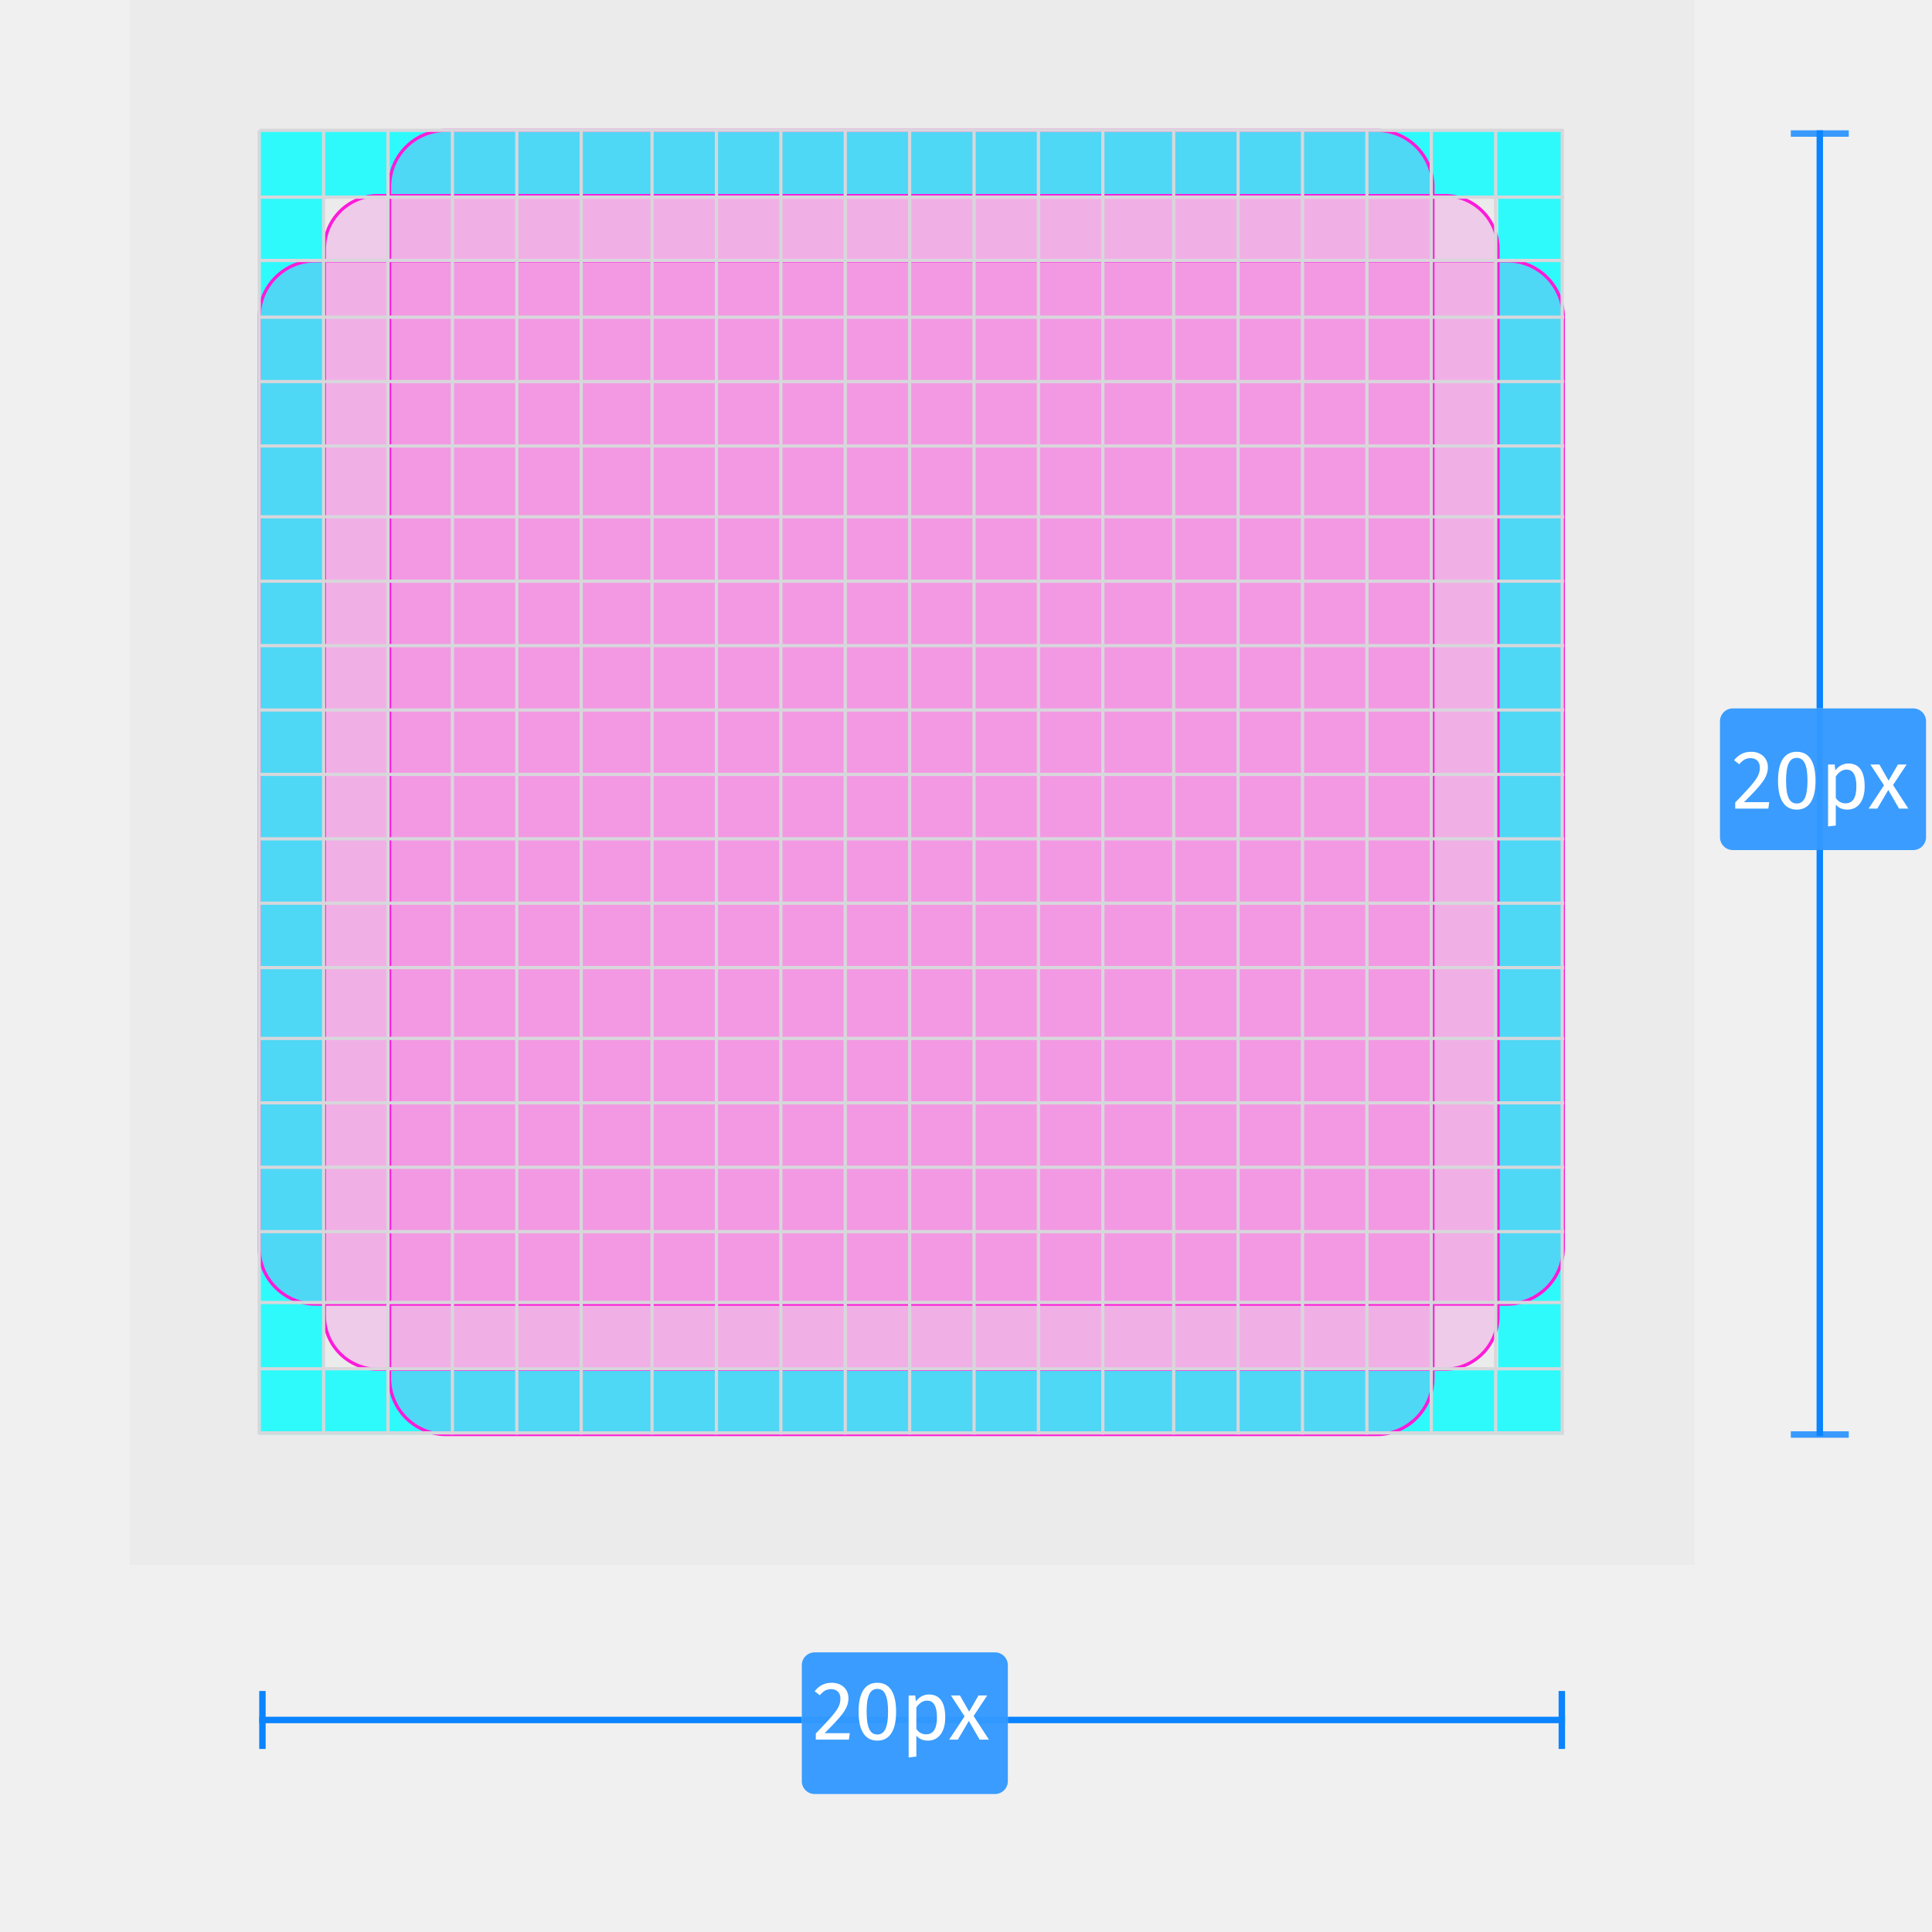
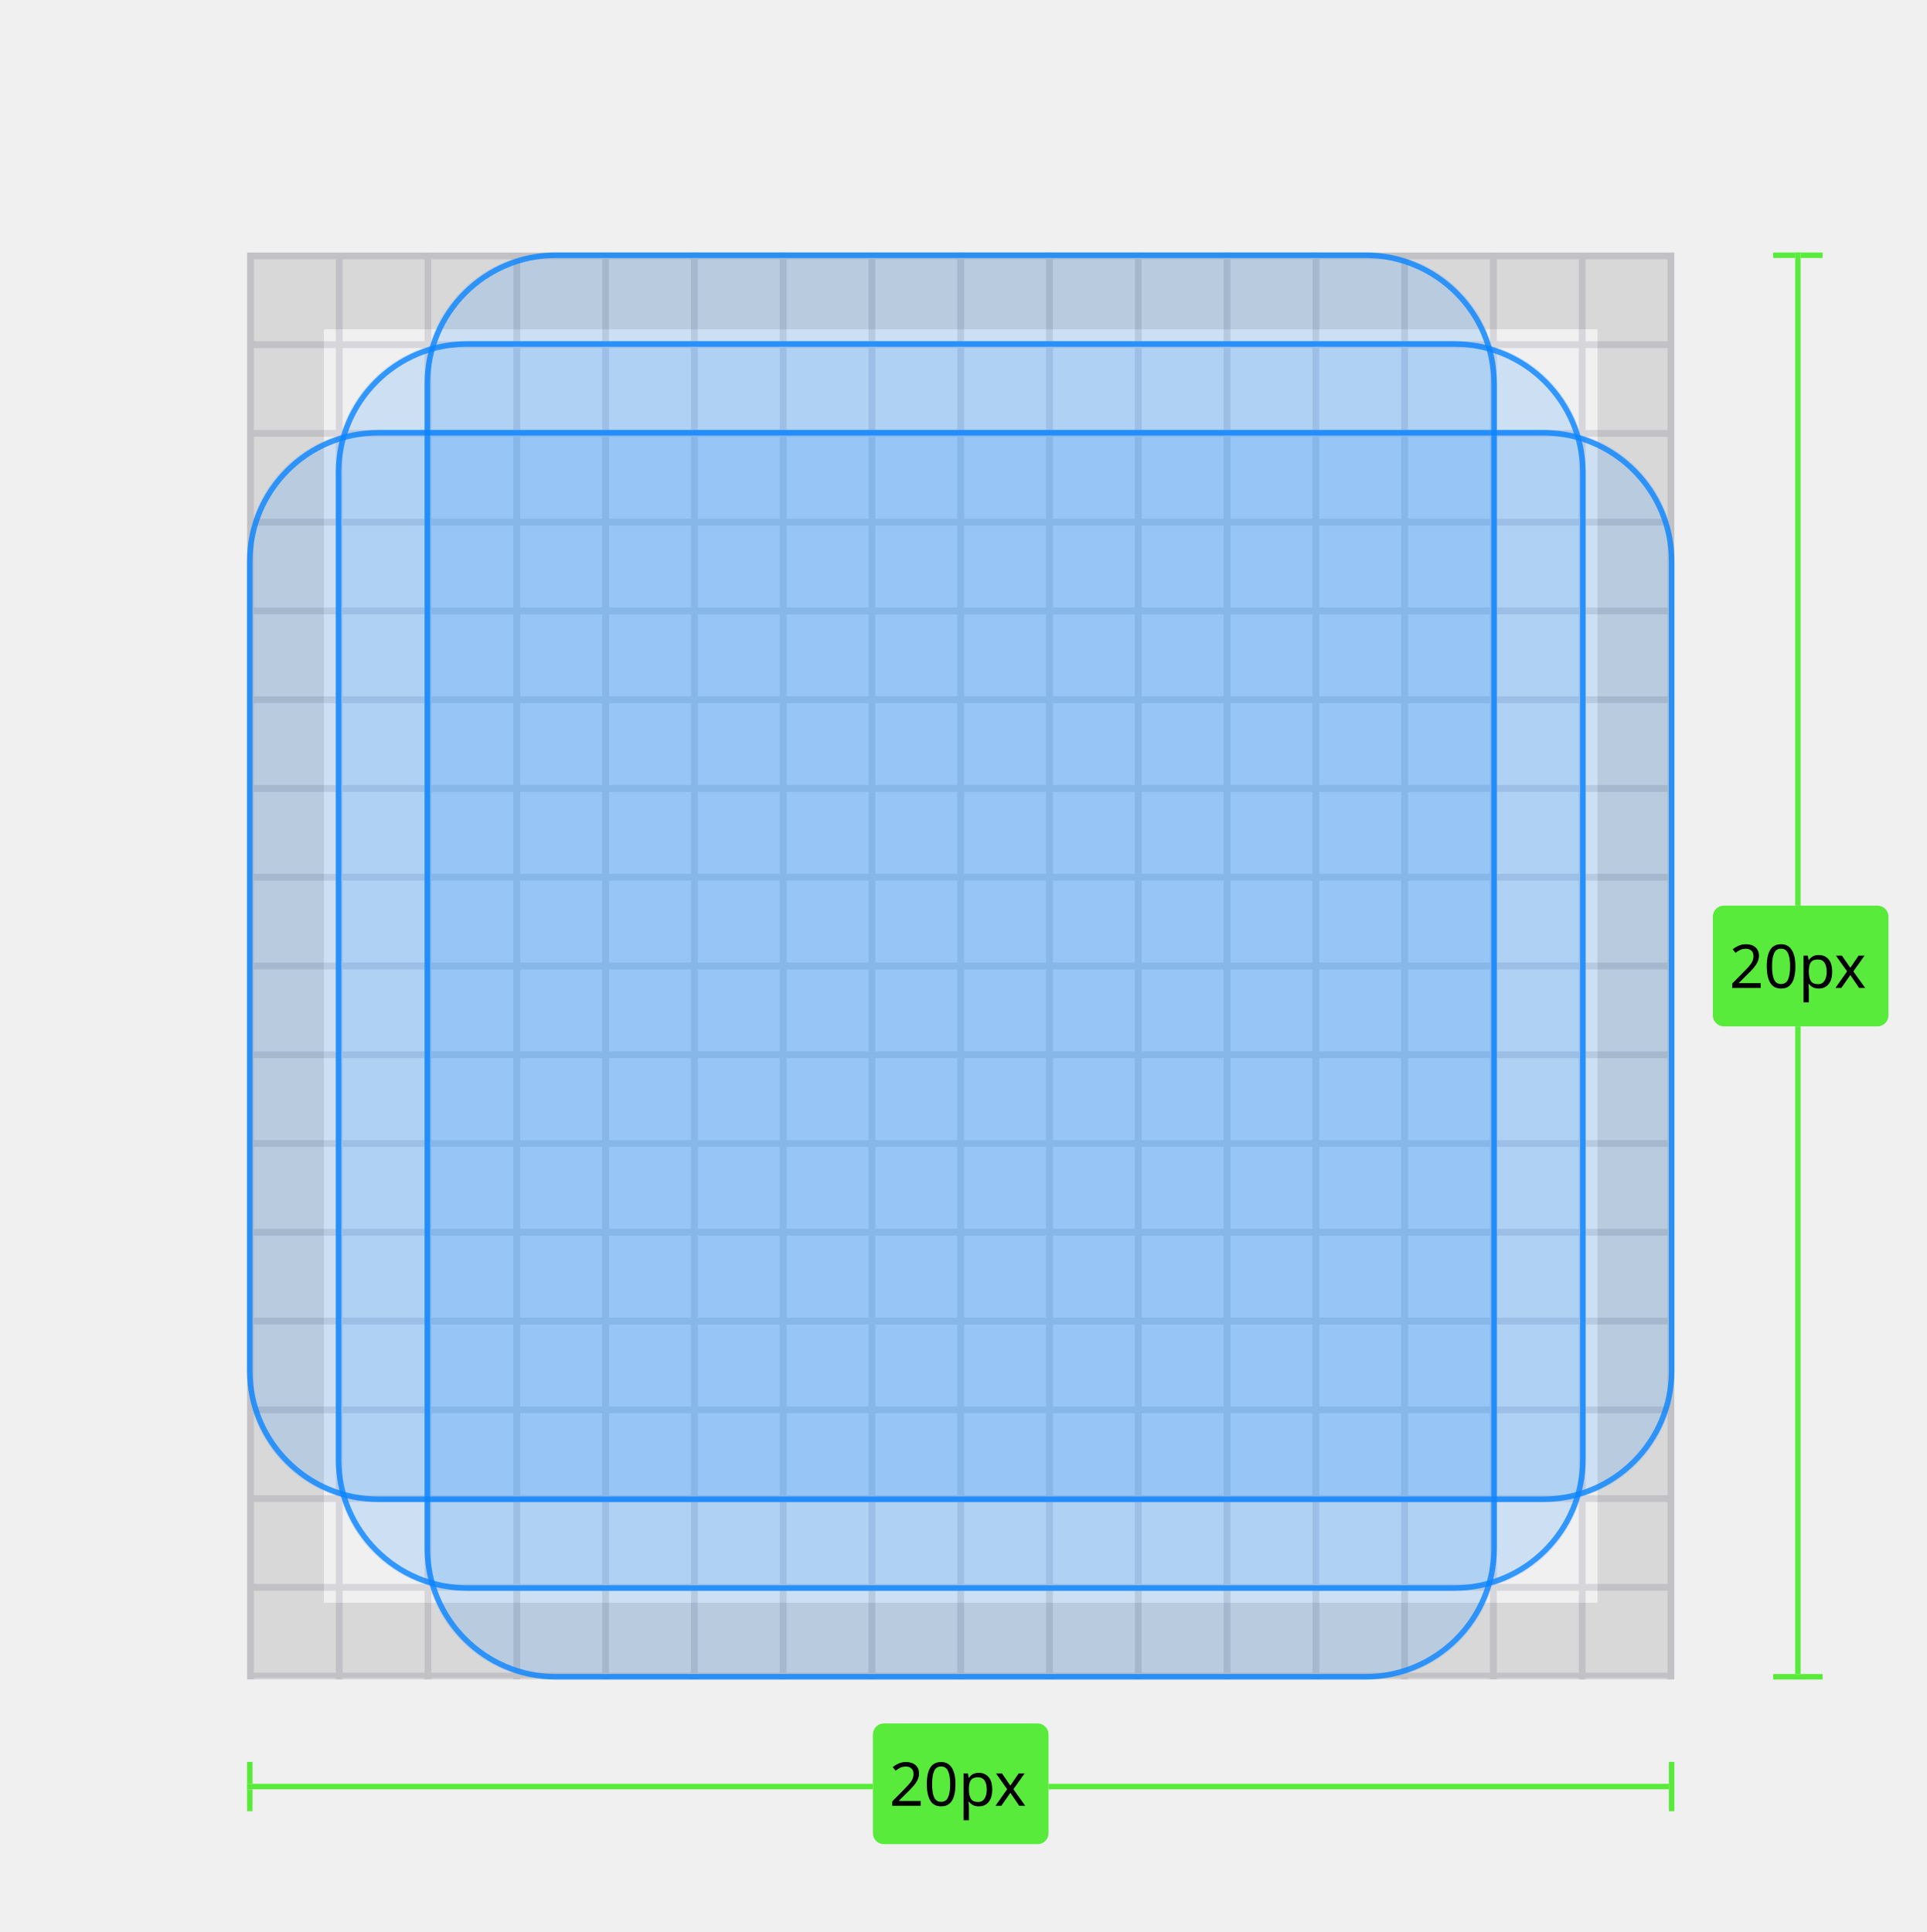
- <svg xmlns="http://www.w3.org/2000/svg" viewBox="0 0 300 300">
-   <g fill="none" fill-rule="evenodd" transform="translate(20)">
-     <polygon fill="#D7D7DB" fill-opacity=".2" points=".14 243 243.14 243 243.14 0 .14 0" />
-     <path fill="#00FEFF" fill-opacity=".8" d="M20.25,222.75 L222.75,222.75 L222.75,20.25 L20.25,20.25 L20.25,222.75 Z M30.375,212.625 L212.625,212.625 L212.625,30.375 L30.375,30.375 L30.375,212.625 Z" />
-     <path fill="#FF1AD9" fill-opacity=".15" stroke="#FF1AD9" stroke-width=".5" d="M204.338,212.625 L38.662,212.625 C34.106,212.625 30.37,208.899 30.37,204.343 L30.37,38.657 C30.37,34.101 34.106,30.375 38.662,30.375 L204.338,30.375 C208.894,30.375 212.62,34.101 212.62,38.657 L212.62,204.343 C212.62,208.899 208.894,212.625 204.338,212.625" />
-     <path fill="#FF1AD9" fill-opacity=".15" stroke="#FF1AD9" stroke-width=".5" d="M214.042,202.5 L28.968,202.5 C24.178,202.5 20.25,198.571 20.25,193.792 L20.25,49.218 C20.25,44.418 24.178,40.5 28.968,40.5 L214.042,40.5 C218.832,40.5 222.75,44.418 222.75,49.218 L222.75,193.792 C222.75,198.571 218.832,202.5 214.042,202.5" />
-     <path fill="#FF1AD9" fill-opacity=".15" stroke="#FF1AD9" stroke-width=".5" d="M193.792,222.75 L49.218,222.75 C44.428,222.75 40.5,218.821 40.5,214.042 L40.5,28.968 C40.5,24.168 44.428,20.25 49.218,20.25 L193.792,20.25 C198.582,20.25 202.5,24.168 202.5,28.968 L202.5,214.042 C202.5,218.821 198.582,222.75 193.792,222.75" />
-     <g stroke="#D7D7DB" stroke-linecap="square" stroke-width=".5" transform="translate(19 19)">
-       <g transform="translate(0 1)">
-         <path d="M1.25.5L1.25 202.5M11.25.5L11.25 202.5M21.25.5L21.25 202.5M31.25.5L31.25 202.5M41.25.5L41.25 202.5M51.25.5L51.25 202.5M62.25.5L62.25 202.5M72.25.5L72.25 202.5M82.25.5L82.25 202.5M92.25.5L92.25 202.5M102.25.5L102.25 202.5M112.25.5L112.25 202.5M122.25.5L122.25 202.5M132.25.5L132.25 202.5M143.25.5L143.25 202.5M153.25.5L153.25 202.5M163.25.5L163.25 202.5M173.25.5L173.25 202.5M183.25.5L183.25 202.5M193.25.5L193.25 202.5M203.58.497L203.58 202.5" />
+ <svg xmlns="http://www.w3.org/2000/svg" xmlns:xlink="http://www.w3.org/1999/xlink" width="351" height="352" viewBox="0 0 351 352">
+   <defs>
+     <polygon id="grid-android-a" points="0 0 260 0 260 260 0 260" />
+     <polygon id="grid-android-c" points="0 0 260 0 260 259.74 0 259.74" />
+     <polygon id="grid-android-e" points="0 0 260 0 260 260 0 260" />
+     <rect id="grid-android-g" width="260" height="195.311" y="32.344" rx="23.443" />
+     <rect id="grid-android-h" width="260" height="195.311" y="32.344" rx="23.443" />
+     <rect id="grid-android-i" width="227.656" height="227.656" x="16.172" y="16.172" rx="23.443" />
+     <rect id="grid-android-j" width="1" height="9" x="45" y="321" />
+     <rect id="grid-android-k" width="1" height="9" x="304" y="321" />
+     <rect id="grid-android-l" width="259" height="1" x="45" y="325" />
+     <rect id="grid-android-m" width="32" height="22" rx="2" />
+     <rect id="grid-android-n" width="9" height="1" x="323" y="305" />
+     <rect id="grid-android-o" width="9" height="1" x="323" y="46" />
+     <rect id="grid-android-p" width="1" height="259" x="327" y="46" />
+     <rect id="grid-android-q" width="32" height="22" rx="2" />
+   </defs>
+   <g fill="none" fill-rule="evenodd">
+     <g transform="translate(45 46)">
+       <mask id="grid-android-b" fill="#fff">
+         <use xlink:href="#grid-android-a" />
+       </mask>
+       <g mask="url(#grid-android-b)">
+         <mask id="grid-android-d" fill="#fff">
+           <use xlink:href="#grid-android-c" />
+         </mask>
+         <rect width="260" height="1.244" fill="#D7D7DB" mask="url(#grid-android-d)" />
+         <rect width="260" height="1.244" y="16.172" fill="#D7D7DB" mask="url(#grid-android-d)" />
+         <rect width="260" height="1.244" y="32.344" fill="#D7D7DB" mask="url(#grid-android-d)" />
+         <rect width="260" height="1.244" y="48.517" fill="#D7D7DB" mask="url(#grid-android-d)" />
+         <rect width="260" height="1.244" y="64.689" fill="#D7D7DB" mask="url(#grid-android-d)" />
+         <rect width="260" height="1.244" y="80.861" fill="#D7D7DB" mask="url(#grid-android-d)" />
+         <rect width="260" height="1.244" y="97.033" fill="#D7D7DB" mask="url(#grid-android-d)" />
+         <rect width="260" height="1.244" y="113.206" fill="#D7D7DB" mask="url(#grid-android-d)" />
+         <rect width="260" height="1.244" y="129.378" fill="#D7D7DB" mask="url(#grid-android-d)" />
+         <rect width="260" height="1.244" y="145.55" fill="#D7D7DB" mask="url(#grid-android-d)" />
+         <rect width="260" height="1.244" y="161.722" fill="#D7D7DB" mask="url(#grid-android-d)" />
+         <rect width="260" height="1.244" y="177.895" fill="#D7D7DB" mask="url(#grid-android-d)" />
+         <rect width="260" height="1.244" y="194.067" fill="#D7D7DB" mask="url(#grid-android-d)" />
+         <rect width="260" height="1.244" y="210.239" fill="#D7D7DB" mask="url(#grid-android-d)" />
+         <rect width="260" height="1.244" y="226.411" fill="#D7D7DB" mask="url(#grid-android-d)" />
+         <rect width="260" height="1.244" y="242.584" fill="#D7D7DB" mask="url(#grid-android-d)" />
+         <rect width="260" height="1.244" y="258.756" fill="#D7D7DB" mask="url(#grid-android-d)" />
      </g>
-       <g transform="rotate(90 102 102)">
-         <path d="M1.237.419L1.237 202.419M11.611.36L11.611 202.36M21.444.36L21.444 202.36M30.25.36L30.25 202.36M40.25.36L40.25 202.36M50.25.36L50.25 202.36M61.25.36L61.25 202.36M71.25.36L71.25 202.36M81.25.36L81.25 202.36M91.25.36L91.25 202.36M101.25.36L101.25 202.36M111.25.36L111.25 202.36M121.25.36L121.25 202.36M131.25.36L131.25 202.36M142.25.36L142.25 202.36M152.25.36L152.25 202.36M162.25.36L162.25 202.36M172.25.36L172.25 202.36M183.25.717L183.25 202.717M193.542.717L193.542 202.717M203.501.419L203.501 202.419" />
+       <mask id="grid-android-f" fill="#fff">
+         <use xlink:href="#grid-android-e" />
+       </mask>
+       <rect width="1.244" height="260" fill="#D7D7DB" mask="url(#grid-android-f)" />
+       <rect width="1.244" height="260" x="16.172" fill="#D7D7DB" mask="url(#grid-android-f)" />
+       <rect width="1.244" height="260" x="32.344" fill="#D7D7DB" mask="url(#grid-android-f)" />
+       <rect width="1.244" height="260" x="48.517" fill="#D7D7DB" mask="url(#grid-android-f)" />
+       <rect width="1.244" height="260" x="64.689" fill="#D7D7DB" mask="url(#grid-android-f)" />
+       <rect width="1.244" height="260" x="80.861" fill="#D7D7DB" mask="url(#grid-android-f)" />
+       <rect width="1.244" height="260" x="97.033" fill="#D7D7DB" mask="url(#grid-android-f)" />
+       <rect width="1.244" height="260" x="113.206" fill="#D7D7DB" mask="url(#grid-android-f)" />
+       <rect width="1.244" height="260" x="129.378" fill="#D7D7DB" mask="url(#grid-android-f)" />
+       <rect width="1.244" height="260" x="145.55" fill="#D7D7DB" mask="url(#grid-android-f)" />
+       <rect width="1.244" height="260" x="161.722" fill="#D7D7DB" mask="url(#grid-android-f)" />
+       <rect width="1.244" height="260" x="177.895" fill="#D7D7DB" mask="url(#grid-android-f)" />
+       <rect width="1.244" height="260" x="194.067" fill="#D7D7DB" mask="url(#grid-android-f)" />
+       <rect width="1.244" height="260" x="210.239" fill="#D7D7DB" mask="url(#grid-android-f)" />
+       <rect width="1.244" height="260" x="226.411" fill="#D7D7DB" mask="url(#grid-android-f)" />
+       <rect width="1.244" height="260" x="242.584" fill="#D7D7DB" mask="url(#grid-android-f)" />
+       <rect width="1.244" height="260" x="258.756" fill="#D7D7DB" mask="url(#grid-android-f)" />
+       <rect width="246" height="246" x="7" y="7" stroke="#000" stroke-width="14" opacity=".1" />
+       <g>
+         <use fill="#0A84FF" fill-opacity=".15" xlink:href="#grid-android-g" />
+         <rect width="259" height="194.311" x=".5" y="32.844" stroke="#0A84FF" stroke-opacity=".8" rx="23.443" />
+       </g>
+       <g transform="rotate(90 130 130)">
+         <use fill="#0A84FF" fill-opacity=".15" xlink:href="#grid-android-h" />
+         <rect width="259" height="194.311" x=".5" y="32.844" stroke="#0A84FF" stroke-opacity=".8" rx="23.443" />
+       </g>
+       <g transform="rotate(90 130 130)">
+         <use fill="#0A84FF" fill-opacity=".15" xlink:href="#grid-android-i" />
+         <rect width="226.656" height="226.656" x="16.672" y="16.672" stroke="#0A84FF" stroke-opacity=".8" rx="23.443" />
      </g>
    </g>
-     <g transform="translate(247 20)">
-       <rect width="9" height="1" x="11.076" y=".237" fill="#0A84FF" fill-opacity=".8" fill-rule="nonzero" />
-       <rect width="9" height="1" x="11.076" y="202.251" fill="#0A84FF" fill-opacity=".8" fill-rule="nonzero" />
-       <rect width="1" height="202.76" x="15.076" y=".237" fill="#0A84FF" fill-rule="nonzero" />
-       <g transform="translate(0 90)">
-         <rect width="32" height="22" x=".076" fill="#FFF" fill-opacity=".8" fill-rule="nonzero" rx="2" />
-         <rect width="32" height="22" x=".076" fill="#0A84FF" fill-opacity=".8" fill-rule="nonzero" rx="2" />
-         <path fill="#FFF" d="M4.904,6.735 C3.812,6.735 2.967,7.177 2.265,8.048 L3.071,8.672 C3.63,8.009 4.111,7.723 4.839,7.723 C5.684,7.723 6.269,8.256 6.269,9.166 C6.269,10.583 5.515,11.415 2.447,14.613 L2.447,15.562 L7.582,15.562 L7.725,14.561 L3.812,14.561 C6.477,11.896 7.517,10.739 7.517,9.114 C7.517,7.762 6.503,6.735 4.904,6.735 Z M12.002,6.735 C13.952,6.735 14.914,8.347 14.914,11.22 C14.914,14.106 13.952,15.718 12.002,15.718 C10.052,15.718 9.09,14.106 9.09,11.22 C9.09,8.334 10.052,6.735 12.002,6.735 Z M12.002,7.684 C10.91,7.684 10.338,8.672 10.338,11.22 C10.338,13.781 10.91,14.769 12.002,14.769 C13.081,14.769 13.666,13.781 13.666,11.22 C13.666,8.672 13.081,7.684 12.002,7.684 Z M20.01,8.555 C21.83,8.555 22.545,9.972 22.545,12.13 C22.545,14.21 21.622,15.718 19.854,15.718 C19.113,15.718 18.502,15.471 18.06,14.938 L18.06,18.188 L16.864,18.331 L16.864,8.711 L17.891,8.711 L17.982,9.634 C18.489,8.932 19.23,8.555 20.01,8.555 Z M19.568,14.743 C20.66,14.743 21.258,13.924 21.258,12.13 C21.258,10.349 20.738,9.504 19.711,9.504 C18.983,9.504 18.424,10.024 18.06,10.57 L18.06,13.911 C18.411,14.444 18.944,14.743 19.568,14.743 Z M29.331,15.562 L26.952,11.896 L29.058,8.711 L27.706,8.711 L26.263,11.22 L24.833,8.711 L23.429,8.711 L25.548,11.948 L23.156,15.562 L24.508,15.562 L26.211,12.663 L27.888,15.562 L29.331,15.562 Z" />
-       </g>
+     <use fill="#FFF" xlink:href="#grid-android-j" />
+     <use fill="#30E60B" fill-opacity=".8" xlink:href="#grid-android-j" />
+     <use fill="#FFF" xlink:href="#grid-android-k" />
+     <use fill="#30E60B" fill-opacity=".8" xlink:href="#grid-android-k" />
+     <use fill="#FFF" xlink:href="#grid-android-l" />
+     <use fill="#30E60B" fill-opacity=".8" xlink:href="#grid-android-l" />
+     <g transform="translate(159 314)">
+       <use fill="#FFF" xlink:href="#grid-android-m" />
+       <use fill="#30E60B" fill-opacity=".8" xlink:href="#grid-android-m" />
+       <text fill="#000" font-family="FiraMono-Medium, Fira Mono" font-size="11" font-weight="400">
+         <tspan x="3" y="15">20px</tspan>
+       </text>
    </g>
-     <g transform="rotate(90 -14 237.5)">
-       <g transform="translate(5)">
-         <rect width="9" height="1" x="6.076" y=".48" fill="#0A84FF" fill-rule="nonzero" />
-         <rect width="9" height="1" x="6.076" y="202.25" fill="#0A84FF" fill-rule="nonzero" />
-         <rect width="1" height="202.76" x="10.076" y=".48" fill="#0A84FF" fill-rule="nonzero" />
-         <g transform="translate(0 87)">
-           <rect width="32" height="22" x="-4.924" y="5" fill="#FFF" fill-opacity=".8" fill-rule="nonzero" rx="2" transform="rotate(-90 11.076 16)" />
-           <rect width="32" height="22" x="-4.924" y="5" fill="#0A84FF" fill-opacity=".8" fill-rule="nonzero" rx="2" transform="rotate(-90 11.076 16)" />
-           <path fill="#FFF" d="M-0.296,10.673 C-1.388,10.673 -2.233,11.115 -2.935,11.986 L-2.129,12.61 C-1.57,11.947 -1.089,11.661 -0.361,11.661 C0.484,11.661 1.069,12.194 1.069,13.104 C1.069,14.521 0.315,15.353 -2.753,18.551 L-2.753,19.5 L2.382,19.5 L2.525,18.499 L-1.388,18.499 C1.277,15.834 2.317,14.677 2.317,13.052 C2.317,11.7 1.303,10.673 -0.296,10.673 Z M6.802,10.673 C8.752,10.673 9.714,12.285 9.714,15.158 C9.714,18.044 8.752,19.656 6.802,19.656 C4.852,19.656 3.89,18.044 3.89,15.158 C3.89,12.272 4.852,10.673 6.802,10.673 Z M6.802,11.622 C5.71,11.622 5.138,12.61 5.138,15.158 C5.138,17.719 5.71,18.707 6.802,18.707 C7.881,18.707 8.466,17.719 8.466,15.158 C8.466,12.61 7.881,11.622 6.802,11.622 Z M14.81,12.493 C16.63,12.493 17.345,13.91 17.345,16.068 C17.345,18.148 16.422,19.656 14.654,19.656 C13.913,19.656 13.302,19.409 12.86,18.876 L12.86,22.126 L11.664,22.269 L11.664,12.649 L12.691,12.649 L12.782,13.572 C13.289,12.87 14.03,12.493 14.81,12.493 Z M14.368,18.681 C15.46,18.681 16.058,17.862 16.058,16.068 C16.058,14.287 15.538,13.442 14.511,13.442 C13.783,13.442 13.224,13.962 12.86,14.508 L12.86,17.849 C13.211,18.382 13.744,18.681 14.368,18.681 Z M24.131,19.5 L21.752,15.834 L23.858,12.649 L22.506,12.649 L21.063,15.158 L19.633,12.649 L18.229,12.649 L20.348,15.886 L17.956,19.5 L19.308,19.5 L21.011,16.601 L22.688,19.5 L24.131,19.5 Z" transform="rotate(-90 10.598 16.471)" />
-         </g>
-       </g>
+     <use fill="#FFF" xlink:href="#grid-android-n" />
+     <use fill="#30E60B" fill-opacity=".8" xlink:href="#grid-android-n" />
+     <g>
+       <use fill="#FFF" xlink:href="#grid-android-o" />
+       <use fill="#30E60B" fill-opacity=".8" xlink:href="#grid-android-o" />
+     </g>
+     <g>
+       <use fill="#FFF" xlink:href="#grid-android-p" />
+       <use fill="#30E60B" fill-opacity=".8" xlink:href="#grid-android-p" />
+     </g>
+     <g transform="translate(312 165)">
+       <use fill="#FFF" xlink:href="#grid-android-q" />
+       <use fill="#30E60B" fill-opacity=".8" xlink:href="#grid-android-q" />
+       <text fill="#000" font-family="FiraMono-Medium, Fira Mono" font-size="11" font-weight="400">
+         <tspan x="3" y="15">20px</tspan>
+       </text>
    </g>
  </g>
</svg>
